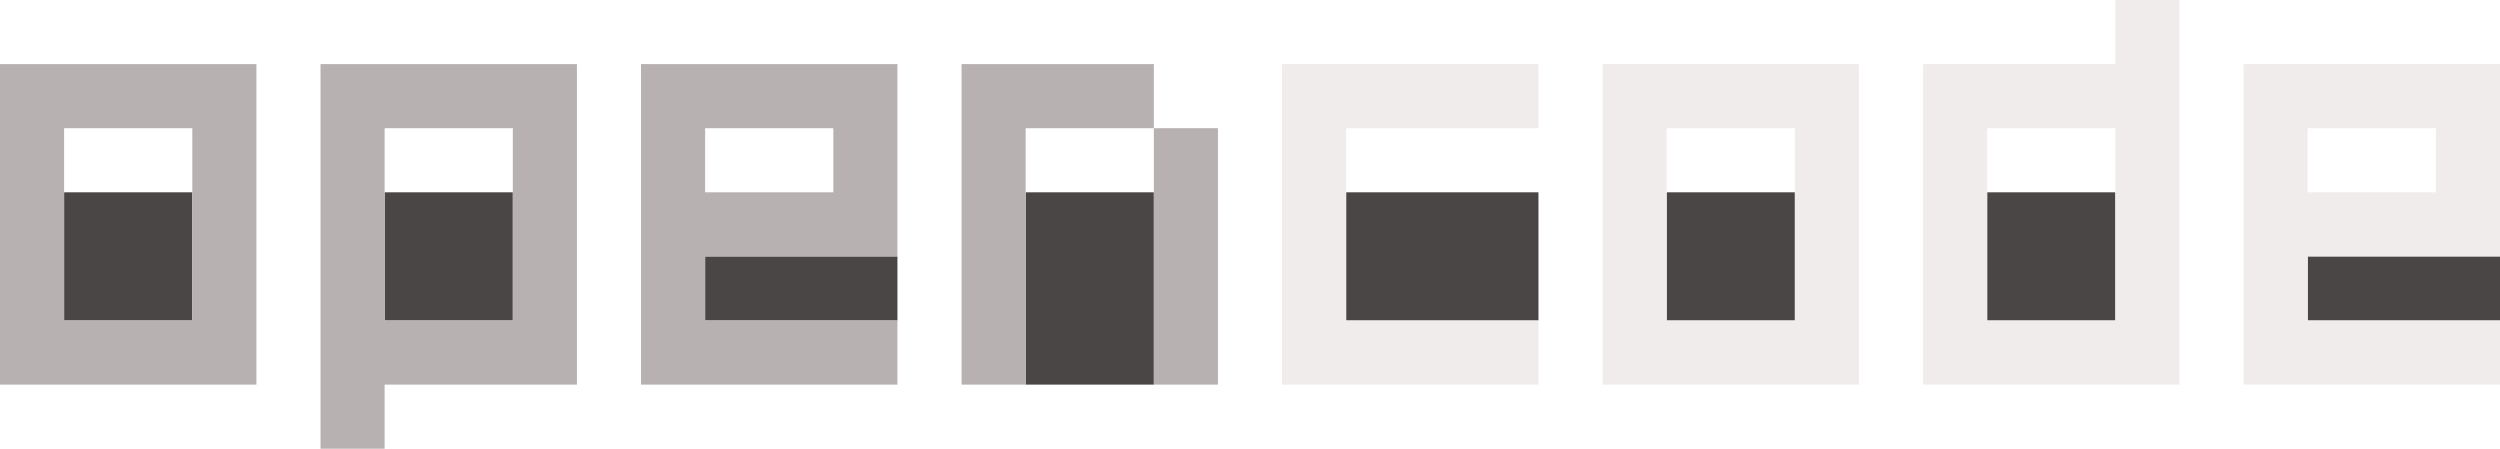
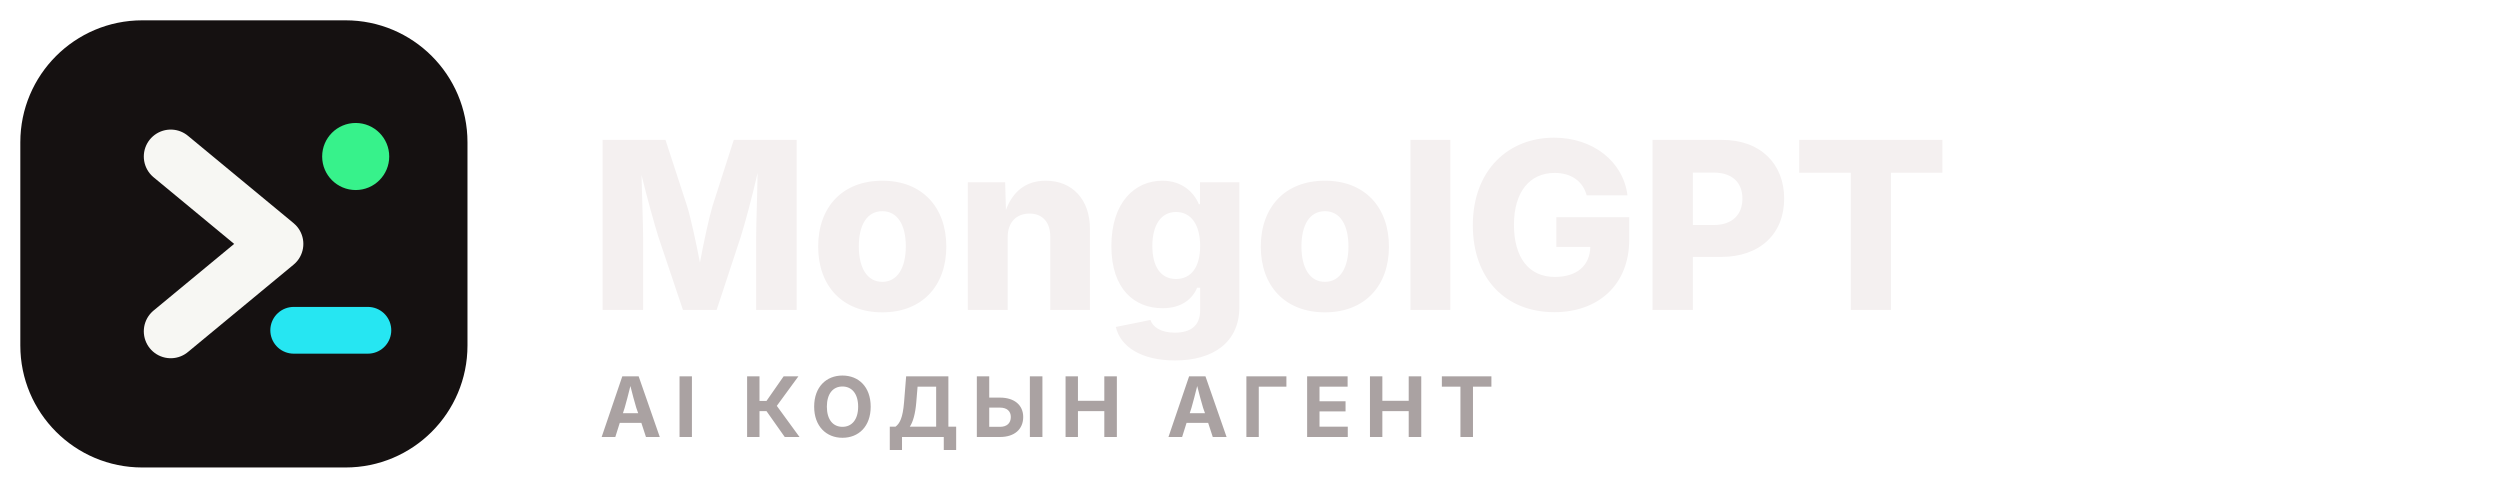
- <svg xmlns="http://www.w3.org/2000/svg" width="234" height="42" viewBox="0 0 234 42" fill="none">
-   <path d="M18 30H6V18H18V30Z" fill="#4B4646" />
-   <path d="M18 12H6V30H18V12ZM24 36H0V6H24V36Z" fill="#B7B1B1" />
-   <path d="M48 30H36V18H48V30Z" fill="#4B4646" />
-   <path d="M36 30H48V12H36V30ZM54 36H36V42H30V6H54V36Z" fill="#B7B1B1" />
-   <path d="M84 24V30H66V24H84Z" fill="#4B4646" />
-   <path d="M84 24H66V30H84V36H60V6H84V24ZM66 18H78V12H66V18Z" fill="#B7B1B1" />
-   <path d="M108 36H96V18H108V36Z" fill="#4B4646" />
-   <path d="M108 12H96V36H90V6H108V12ZM114 36H108V12H114V36Z" fill="#B7B1B1" />
-   <path d="M144 30H126V18H144V30Z" fill="#4B4646" />
-   <path d="M144 12H126V30H144V36H120V6H144V12Z" fill="#F1ECEC" />
-   <path d="M168 30H156V18H168V30Z" fill="#4B4646" />
-   <path d="M168 12H156V30H168V12ZM174 36H150V6H174V36Z" fill="#F1ECEC" />
-   <path d="M198 30H186V18H198V30Z" fill="#4B4646" />
-   <path d="M198 12H186V30H198V12ZM204 36H180V6H198V0H204V36Z" fill="#F1ECEC" />
-   <path d="M234 24V30H216V24H234Z" fill="#4B4646" />
-   <path d="M216 12V18H228V12H216ZM234 24H216V30H234V36H210V6H234V24Z" fill="#F1ECEC" />
+ <svg xmlns="http://www.w3.org/2000/svg" width="246" height="48" viewBox="0 0 246 48" fill="none">
+   <rect x="2" y="2" width="44" height="44" rx="12" fill="#151111" />
+   <path d="M16.8 15.4L27.2 24L16.8 32.6" stroke="#F7F7F3" stroke-width="5.3" stroke-linecap="round" stroke-linejoin="round" />
+   <path d="M28.9 32.5H36.2" stroke="#26E6F2" stroke-width="4.6" stroke-linecap="round" />
+   <circle cx="35" cy="15.4" r="3.3" fill="#37F28B" />
+   <text x="58" y="30.5" fill="#F4F0F0" font-family="Inter, ui-sans-serif, system-ui, -apple-system, BlinkMacSystemFont, Segoe UI, sans-serif" font-size="23" font-weight="780" letter-spacing="0">MongolGPT</text>
+   <text x="59" y="43" fill="#AAA2A2" font-family="Inter, ui-sans-serif, system-ui, -apple-system, BlinkMacSystemFont, Segoe UI, sans-serif" font-size="8.2" font-weight="650" letter-spacing="1.2">AI КОДЫН АГЕНТ</text>
</svg>
